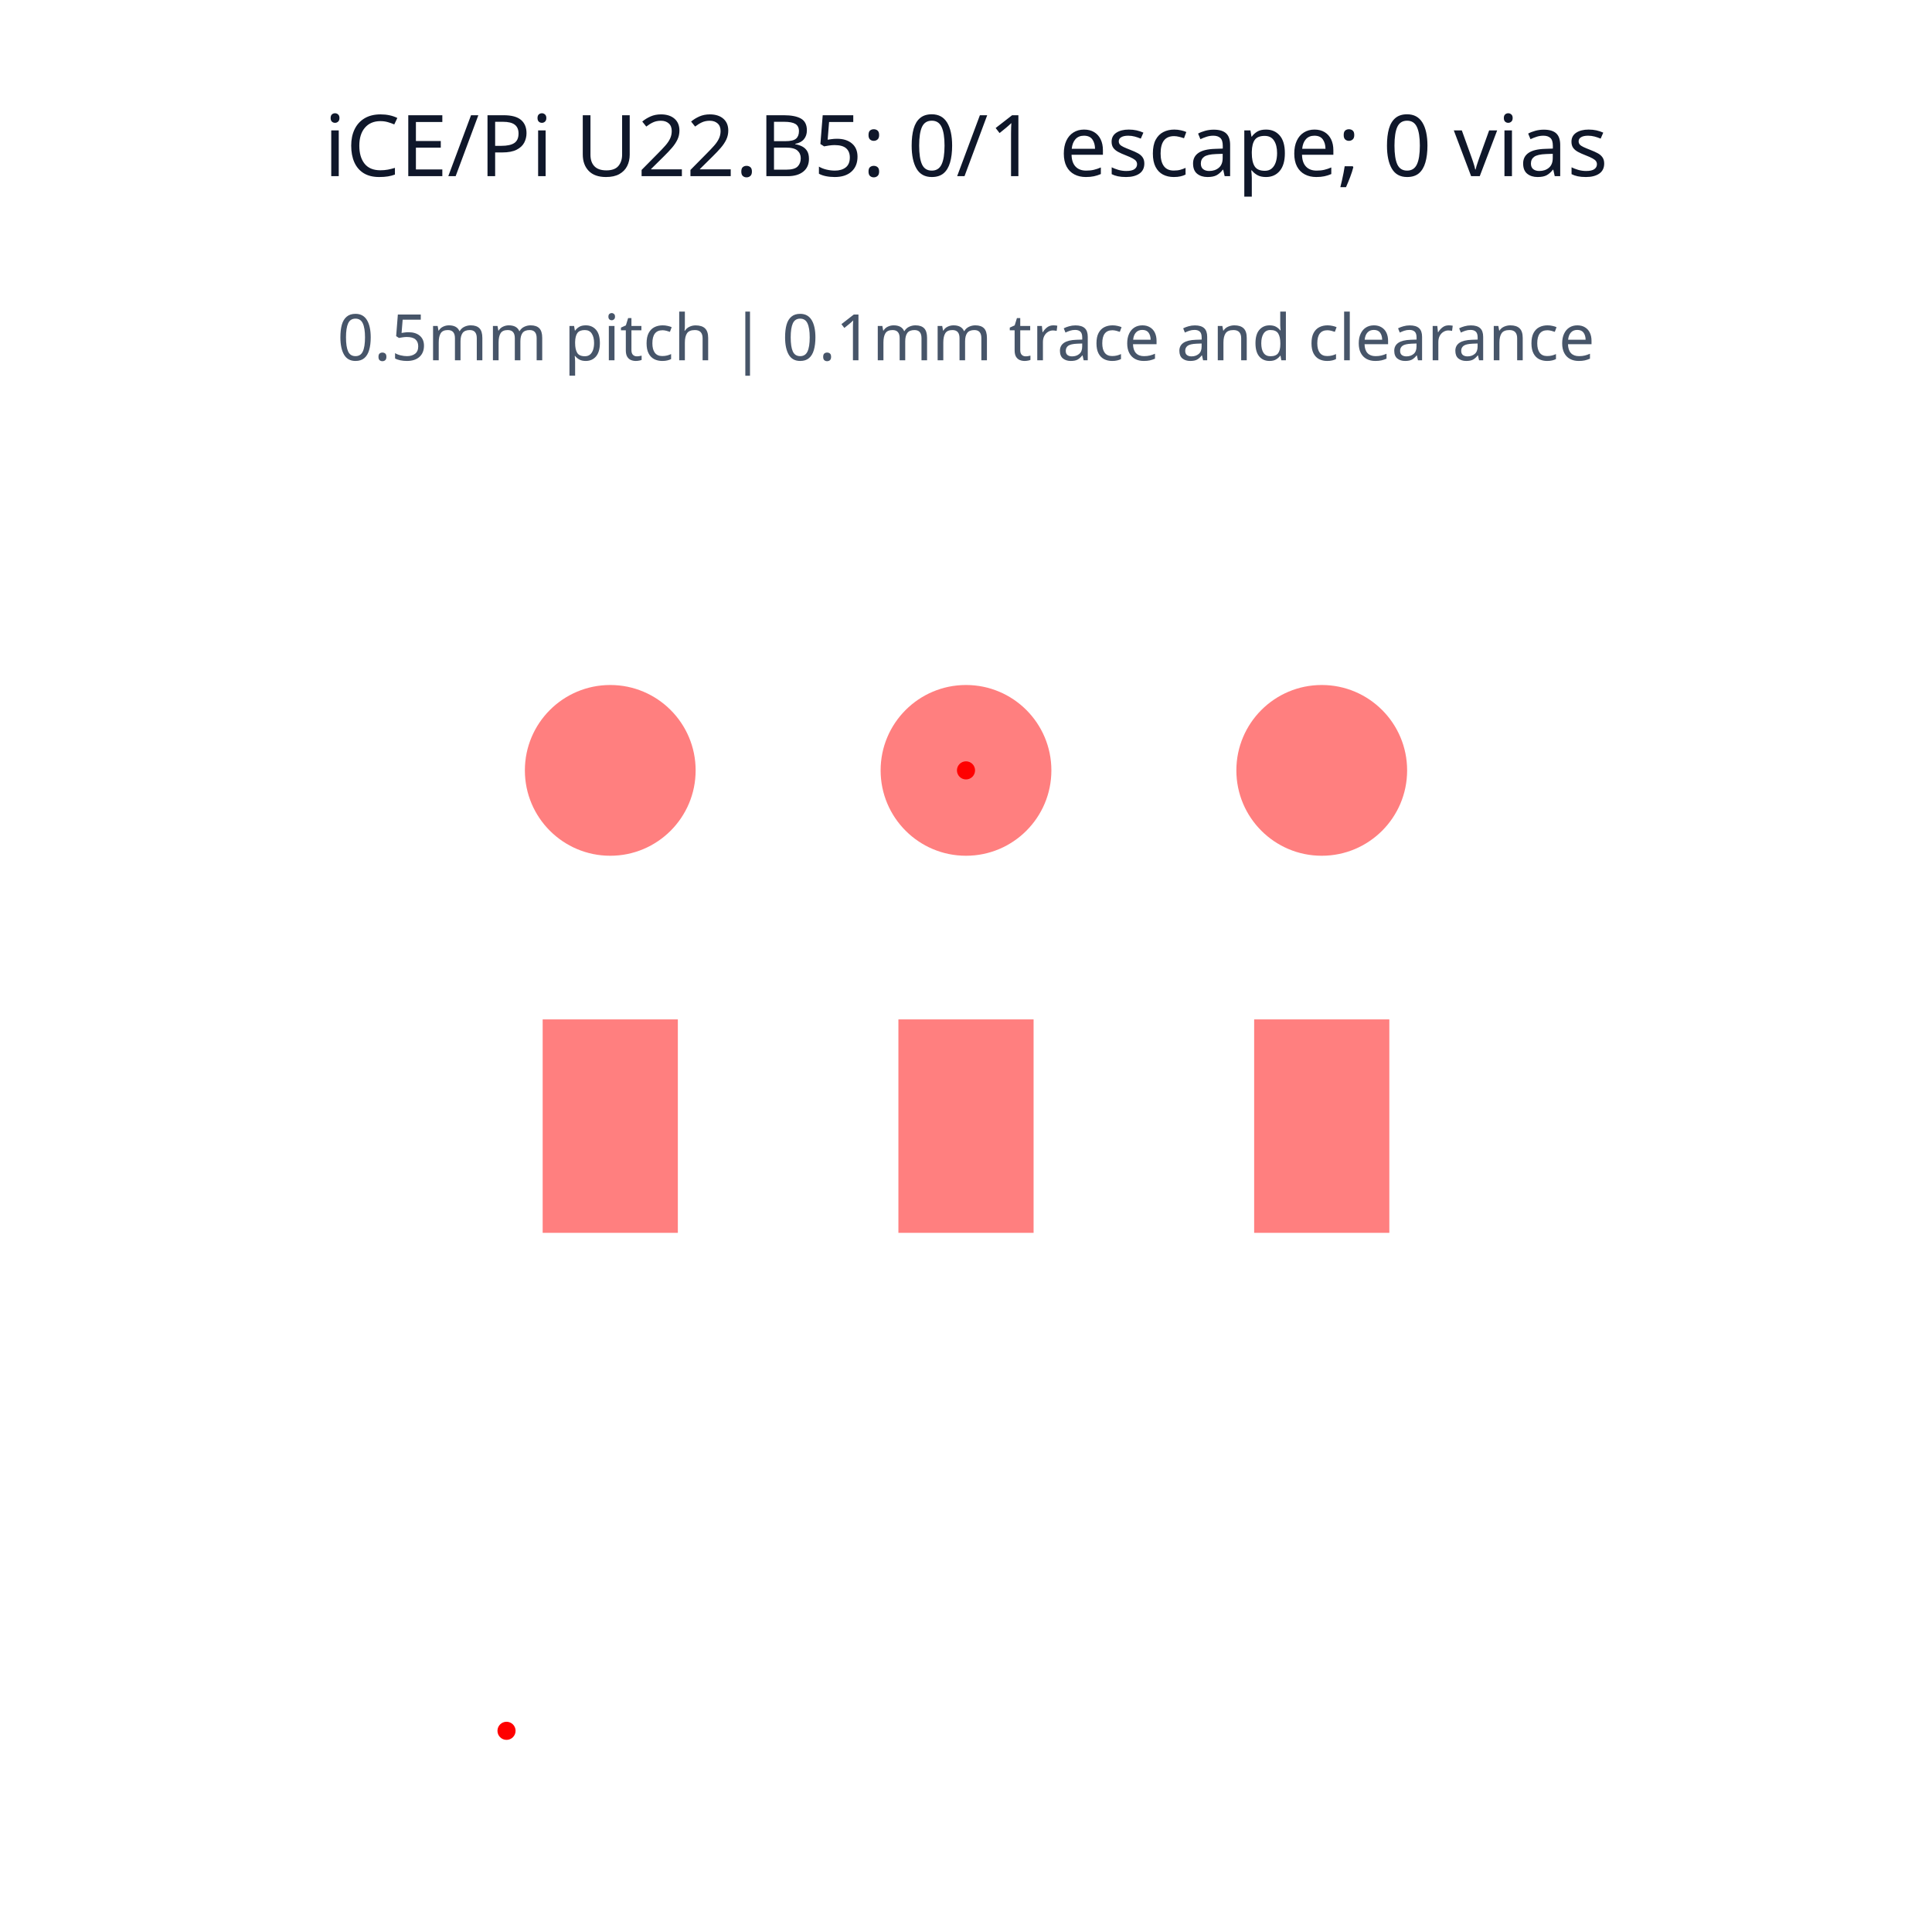
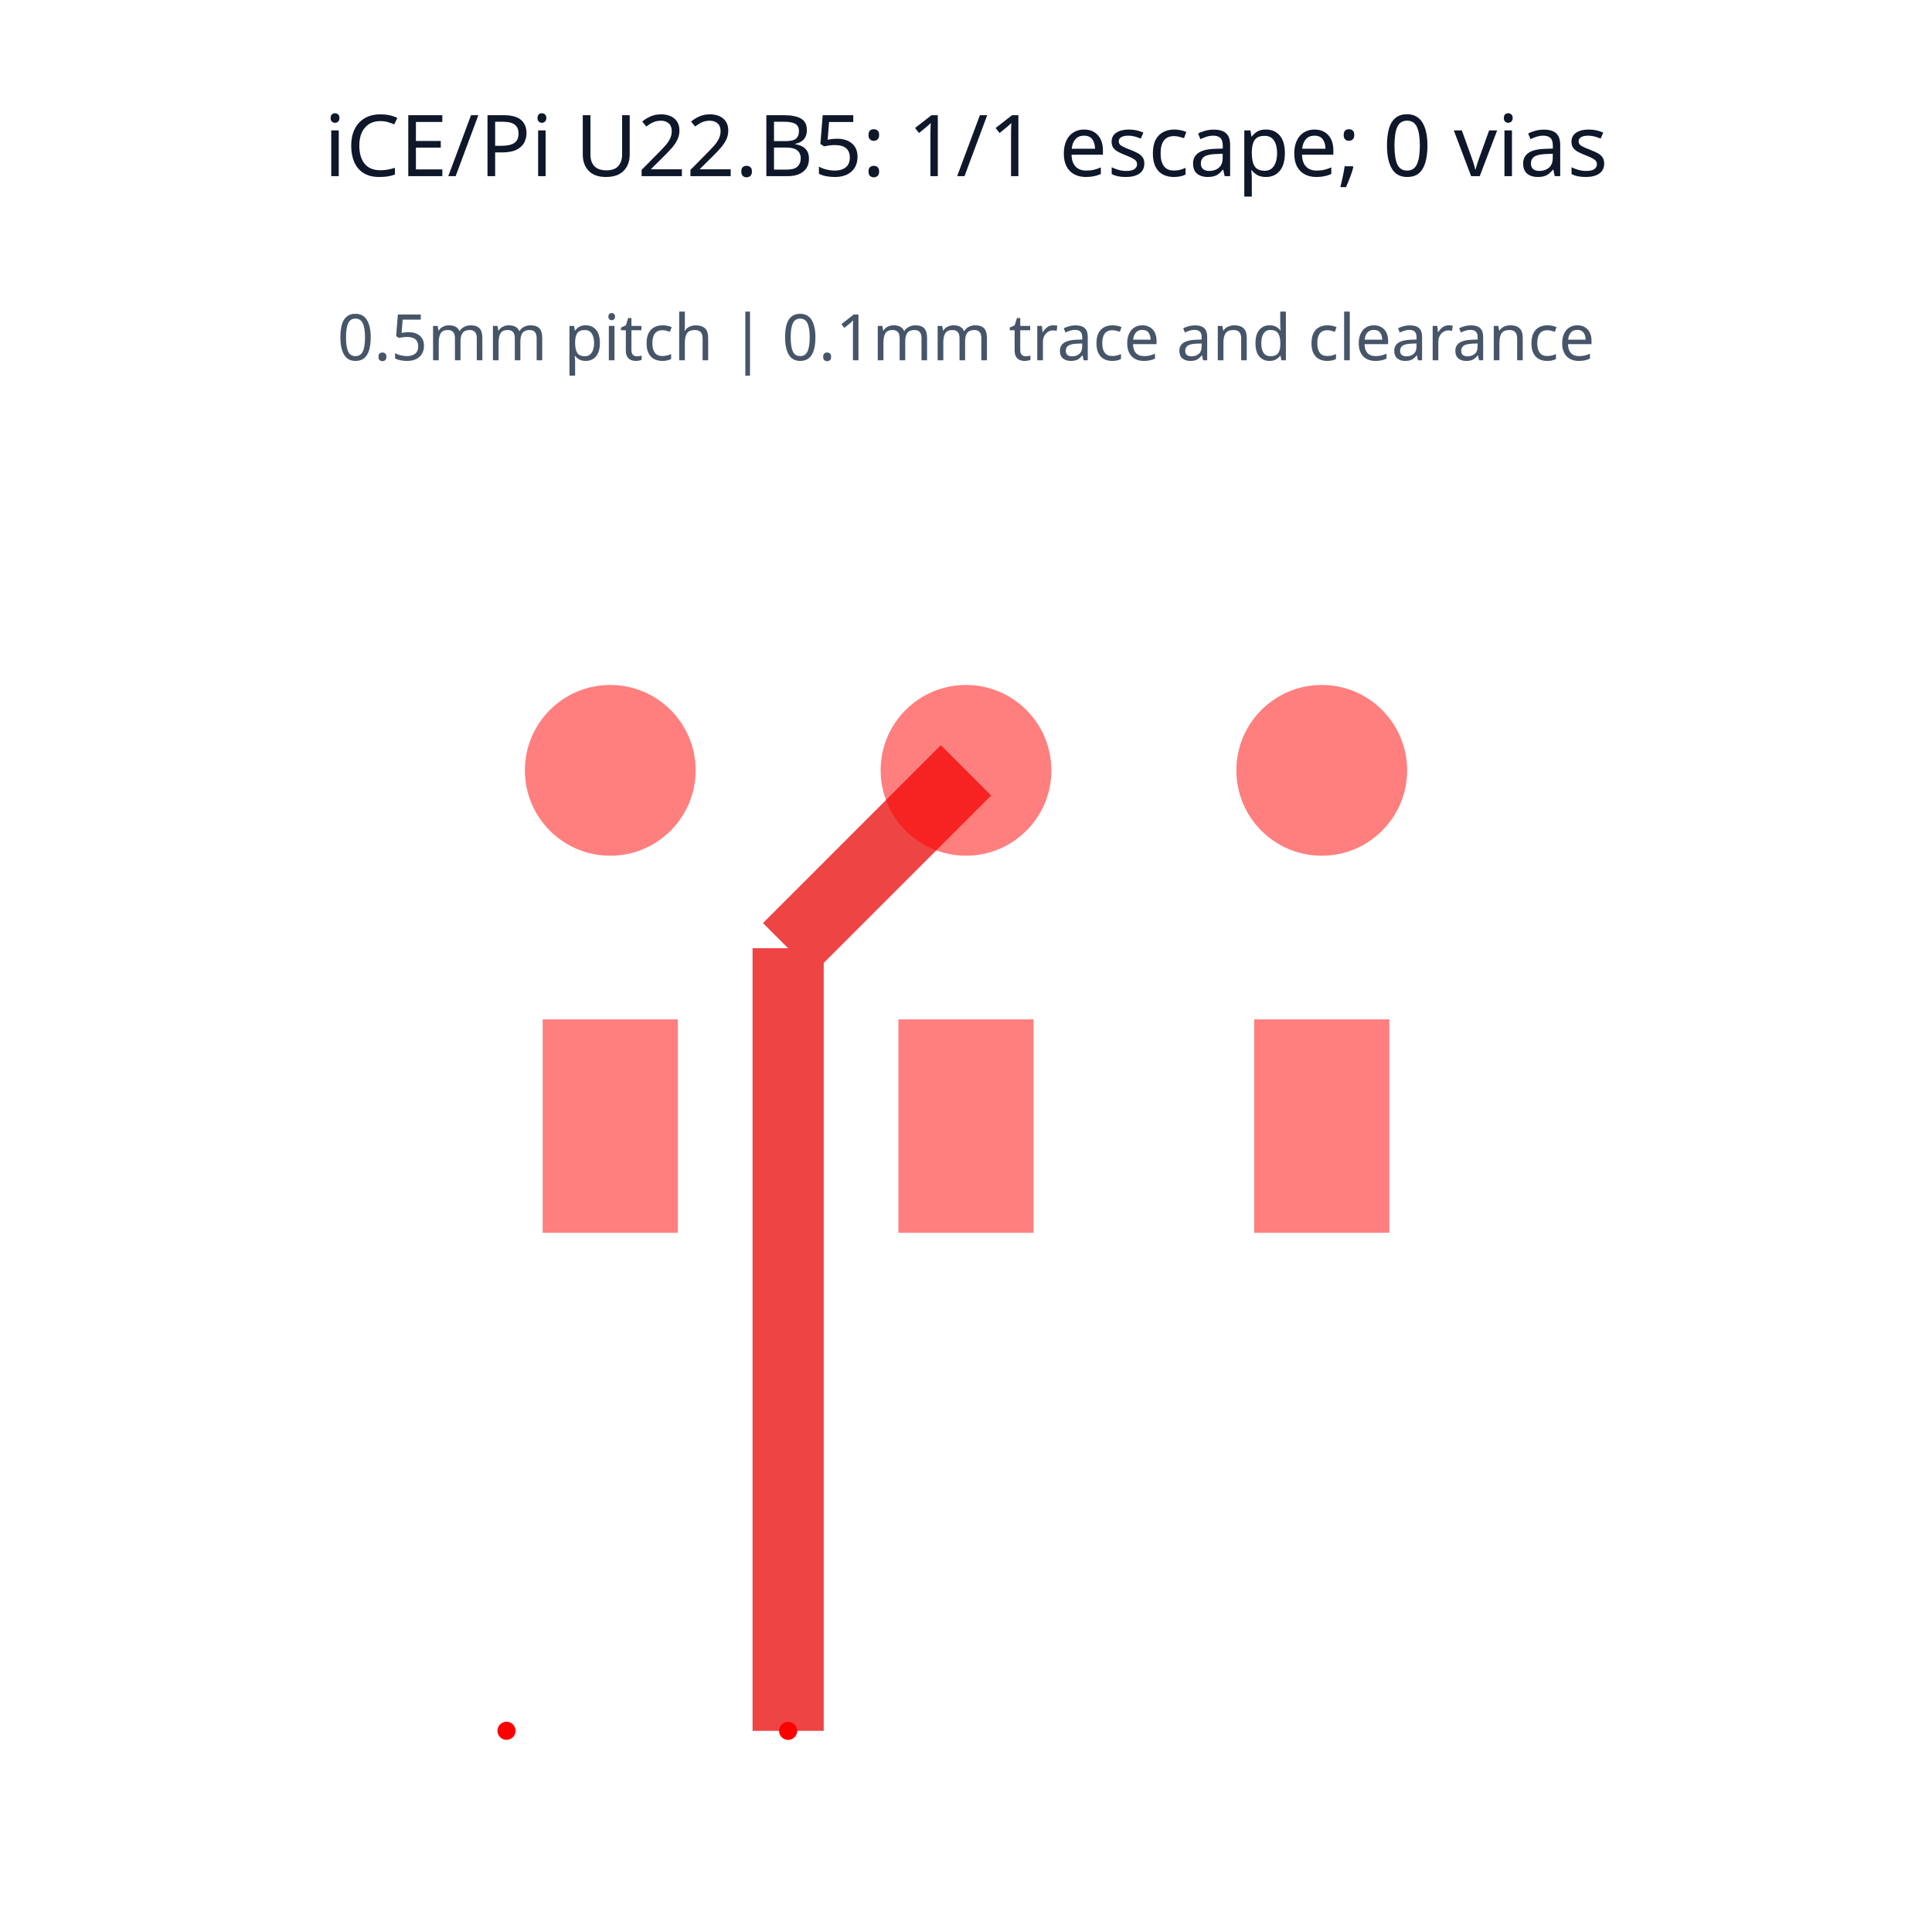
<svg xmlns="http://www.w3.org/2000/svg" width="640" height="640" viewBox="0 0 640 640">
  <rect width="100%" height="100%" fill="white" />
  <g>
-     <rect data-type="rect" data-label="top" data-x="-0.5" data-y="-0.5" x="179.764" y="337.689" width="44.781" height="70.707" fill="rgba(255,0,0,0.5)" stroke="black" stroke-width="0.004" />
+     <polyline data-points="0,0 -0.25,-0.25" data-type="line" data-label="" points="320,255.185 261.077,314.108" fill="none" stroke="#ef4444" stroke-linejoin="round" stroke-width="23.569" />
  </g>
  <g>
-     <rect data-type="rect" data-label="top" data-x="0" data-y="-0.5" x="297.609" y="337.689" width="44.781" height="70.707" fill="rgba(255,0,0,0.5)" stroke="black" stroke-width="0.004" />
+     <polyline data-points="-0.25,-0.25 -0.25,-1.35" data-type="line" data-label="" points="261.077,314.108 261.077,573.367" fill="none" stroke="#ef4444" stroke-linejoin="round" stroke-width="23.569" />
  </g>
  <g>
-     <rect data-type="rect" data-label="top" data-x="0.5" data-y="-0.5" x="415.455" y="337.689" width="44.781" height="70.707" fill="rgba(255,0,0,0.5)" stroke="black" stroke-width="0.004" />
-   </g>
-   <circle data-type="circle" data-label="" data-x="-0.5" data-y="0" cx="202.155" cy="255.197" r="28.283" fill="rgba(255,0,0,0.5)" stroke="black" stroke-width="0.004" />
-   <circle data-type="circle" data-label="" data-x="0" data-y="0" cx="320" cy="255.197" r="28.283" fill="rgba(255,0,0,0.5)" stroke="black" stroke-width="0.004" />
-   <circle data-type="circle" data-label="" data-x="0.5" data-y="0" cx="437.845" cy="255.197" r="28.283" fill="rgba(255,0,0,0.5)" stroke="black" stroke-width="0.004" />
-   <text data-type="text" data-label="iCE/Pi U22.B5: 0/1 escape; 0 vias" data-x="0" data-y="0.8" x="320" y="66.645" fill="#0f172a" font-size="28.283" font-family="sans-serif" text-anchor="middle" dominant-baseline="text-after-edge">iCE/Pi U22.B5: 0/1 escape; 0 vias</text>
-   <text data-type="text" data-label="0.5mm pitch | 0.1mm trace and clearance" data-x="0" data-y="0.55" x="320" y="125.567" fill="#475569" font-size="21.212" font-family="sans-serif" text-anchor="middle" dominant-baseline="text-after-edge">0.5mm pitch | 0.1mm trace and clearance</text>
-   <g>
-     <circle data-type="point" data-label="B5 B5 top" data-x="0" data-y="0" cx="320" cy="255.197" r="3" fill="hsl(0, 100%, 50%)" />
+     <rect data-type="rect" data-label="top" data-x="-0.5" data-y="-0.5" x="179.764" y="337.677" width="44.781" height="70.707" fill="rgba(255,0,0,0.5)" stroke="black" stroke-width="0.004" />
  </g>
  <g>
-     <circle data-type="point" data-label="B5 B5 inner1" data-x="-0.6458" data-y="-1.3499" cx="167.791" cy="573.355" r="3" fill="hsl(0, 100%, 50%)" />
+     <rect data-type="rect" data-label="top" data-x="0" data-y="-0.5" x="297.609" y="337.677" width="44.781" height="70.707" fill="rgba(255,0,0,0.5)" stroke="black" stroke-width="0.004" />
+   </g>
+   <g>
+     <rect data-type="rect" data-label="top" data-x="0.5" data-y="-0.5" x="415.455" y="337.677" width="44.781" height="70.707" fill="rgba(255,0,0,0.5)" stroke="black" stroke-width="0.004" />
+   </g>
+   <circle data-type="circle" data-label="" data-x="-0.5" data-y="0" cx="202.155" cy="255.185" r="28.283" fill="rgba(255,0,0,0.5)" stroke="black" stroke-width="0.004" />
+   <circle data-type="circle" data-label="" data-x="0" data-y="0" cx="320" cy="255.185" r="28.283" fill="rgba(255,0,0,0.5)" stroke="black" stroke-width="0.004" />
+   <circle data-type="circle" data-label="" data-x="0.5" data-y="0" cx="437.845" cy="255.185" r="28.283" fill="rgba(255,0,0,0.5)" stroke="black" stroke-width="0.004" />
+   <text data-type="text" data-label="iCE/Pi U22.B5: 1/1 escape; 0 vias" data-x="0" data-y="0.8" x="320" y="66.633" fill="#0f172a" font-size="28.283" font-family="sans-serif" text-anchor="middle" dominant-baseline="text-after-edge">iCE/Pi U22.B5: 1/1 escape; 0 vias</text>
+   <text data-type="text" data-label="0.5mm pitch | 0.1mm trace and clearance" data-x="0" data-y="0.55" x="320" y="125.556" fill="#475569" font-size="21.212" font-family="sans-serif" text-anchor="middle" dominant-baseline="text-after-edge">0.5mm pitch | 0.1mm trace and clearance</text>
+   <g>
+     <circle data-type="point" data-label="B5 B5 top" data-x="-0.25" data-y="-1.35" cx="261.077" cy="573.367" r="3" fill="hsl(0, 100%, 50%)" />
+   </g>
+   <g>
+     <circle data-type="point" data-label="B5 B5 inner1" data-x="-0.6458" data-y="-1.3499" cx="167.791" cy="573.343" r="3" fill="hsl(0, 100%, 50%)" />
  </g>
  <g id="crosshair" style="display: none">
    <line id="crosshair-h" y1="0" y2="640" stroke="#666" stroke-width="0.5" />
    <line id="crosshair-v" x1="0" x2="640" stroke="#666" stroke-width="0.5" />
    <text id="coordinates" font-family="monospace" font-size="12" fill="#666" />
  </g>
</svg>
